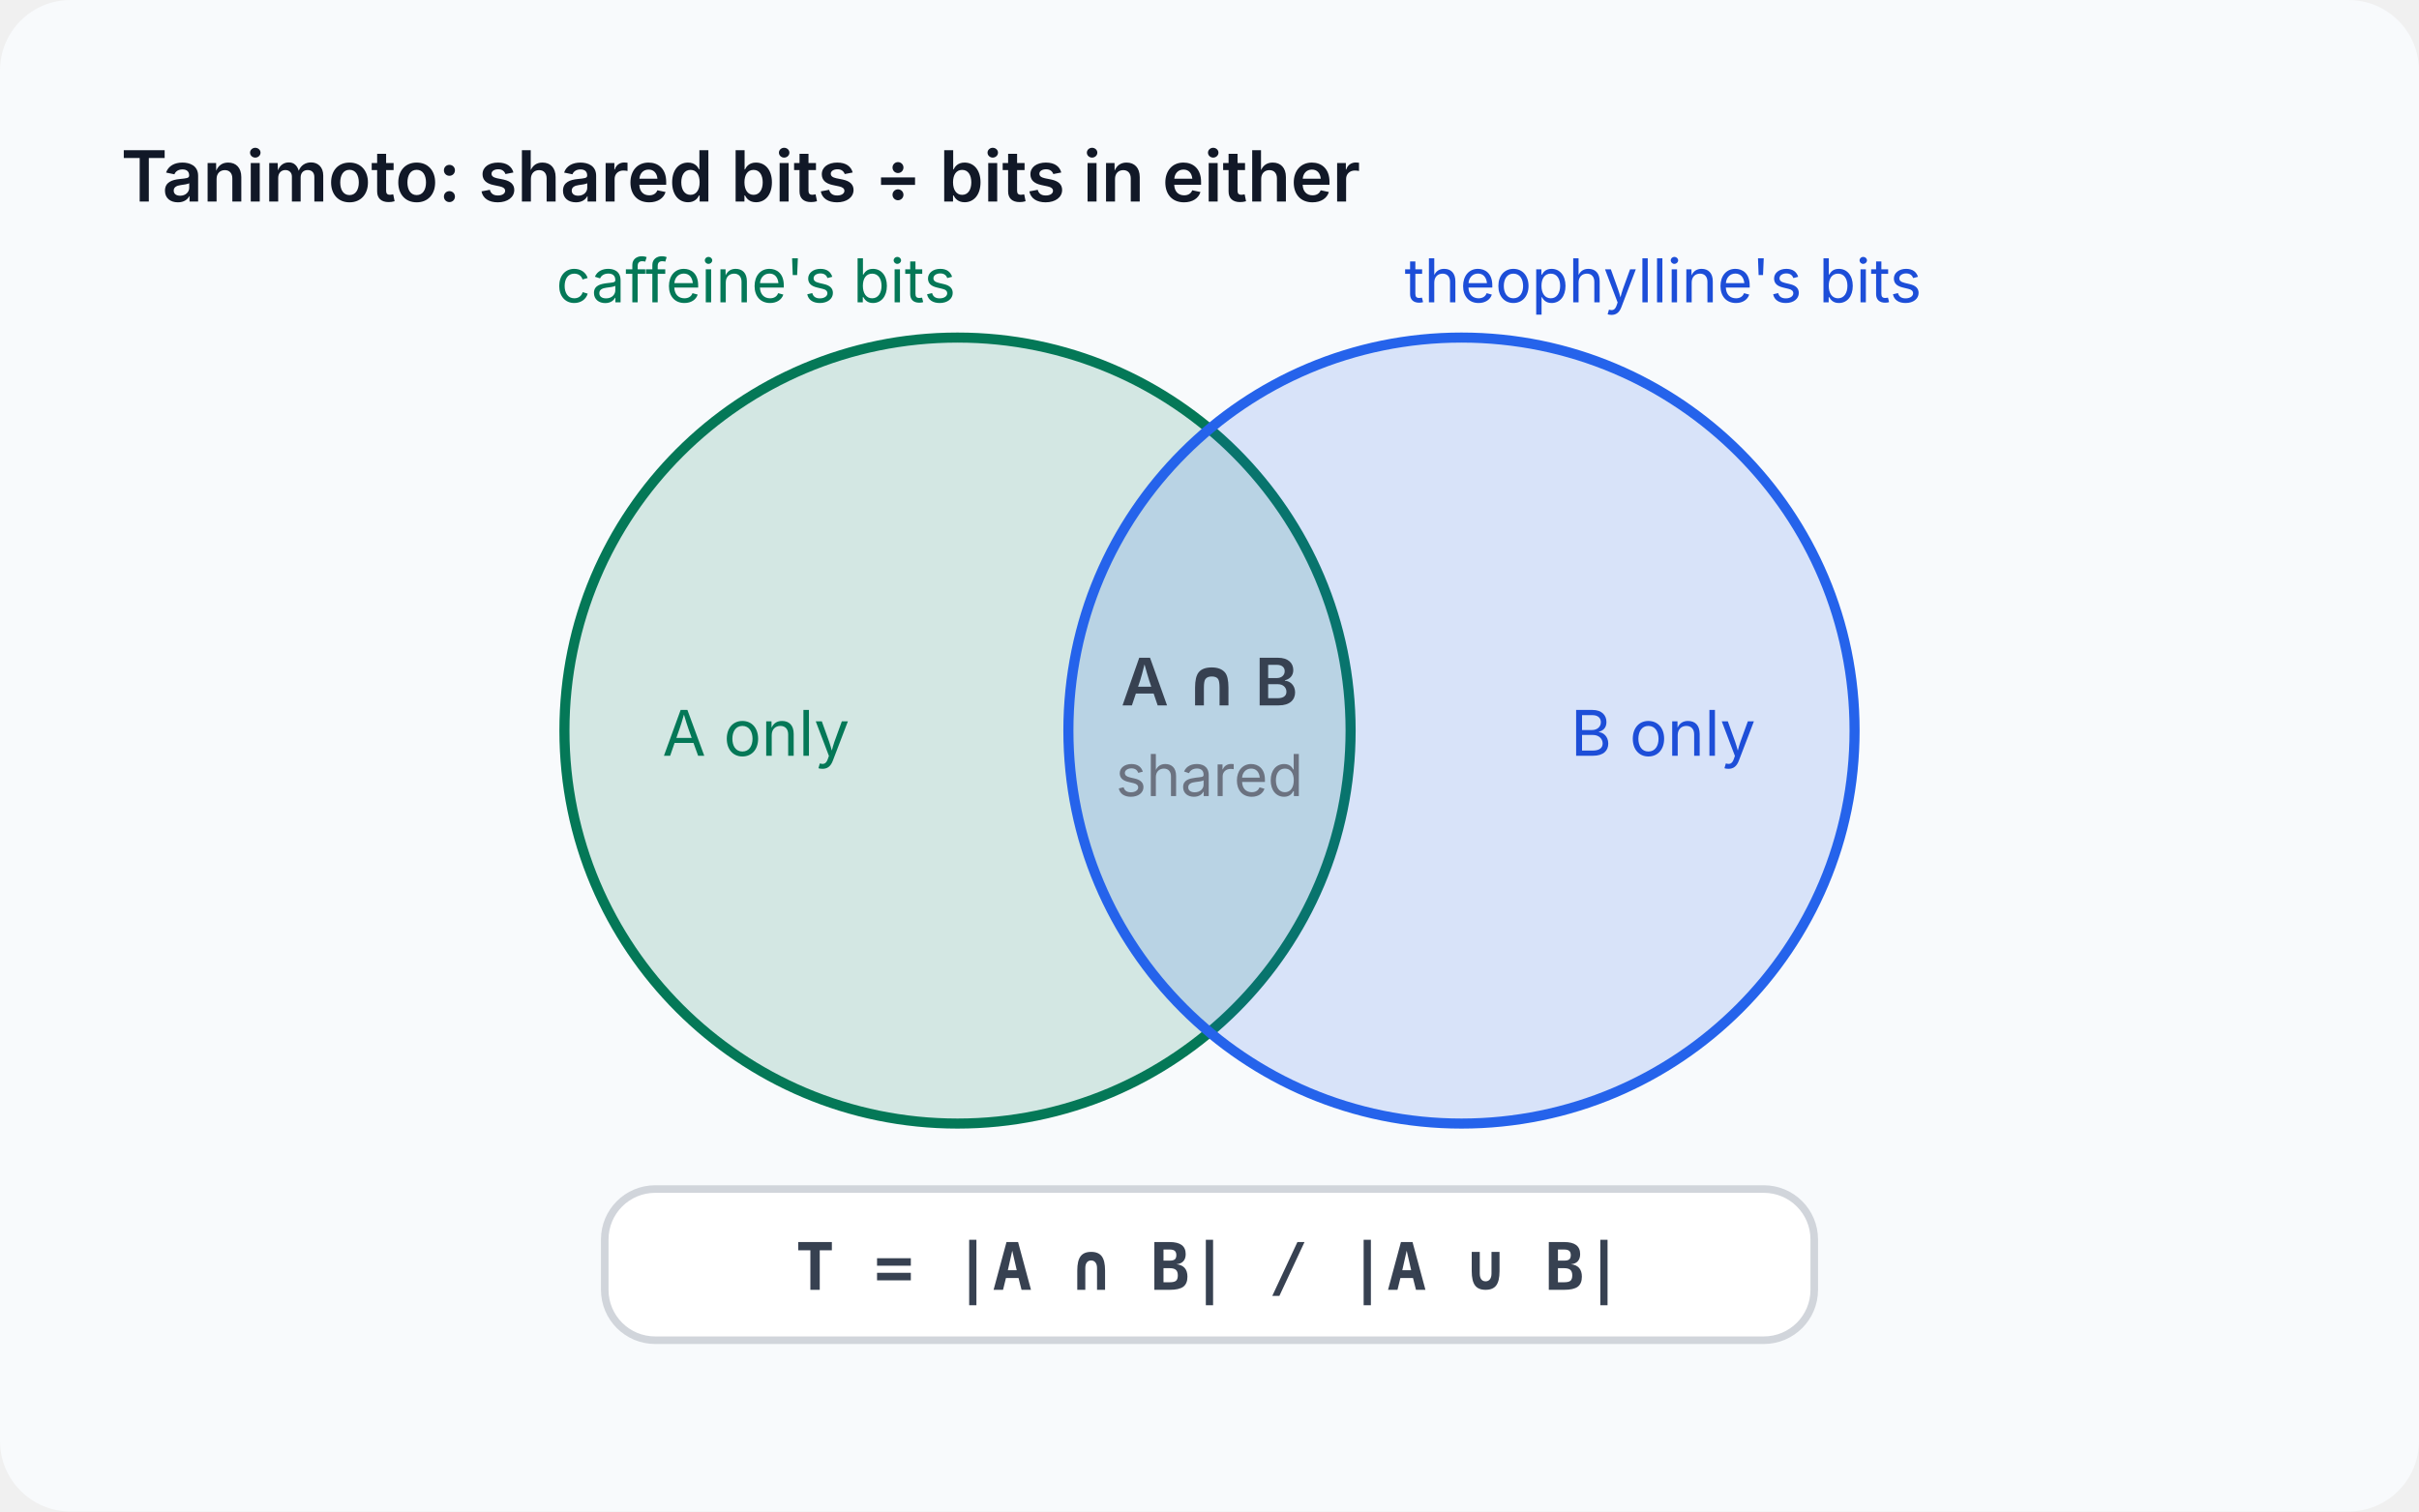
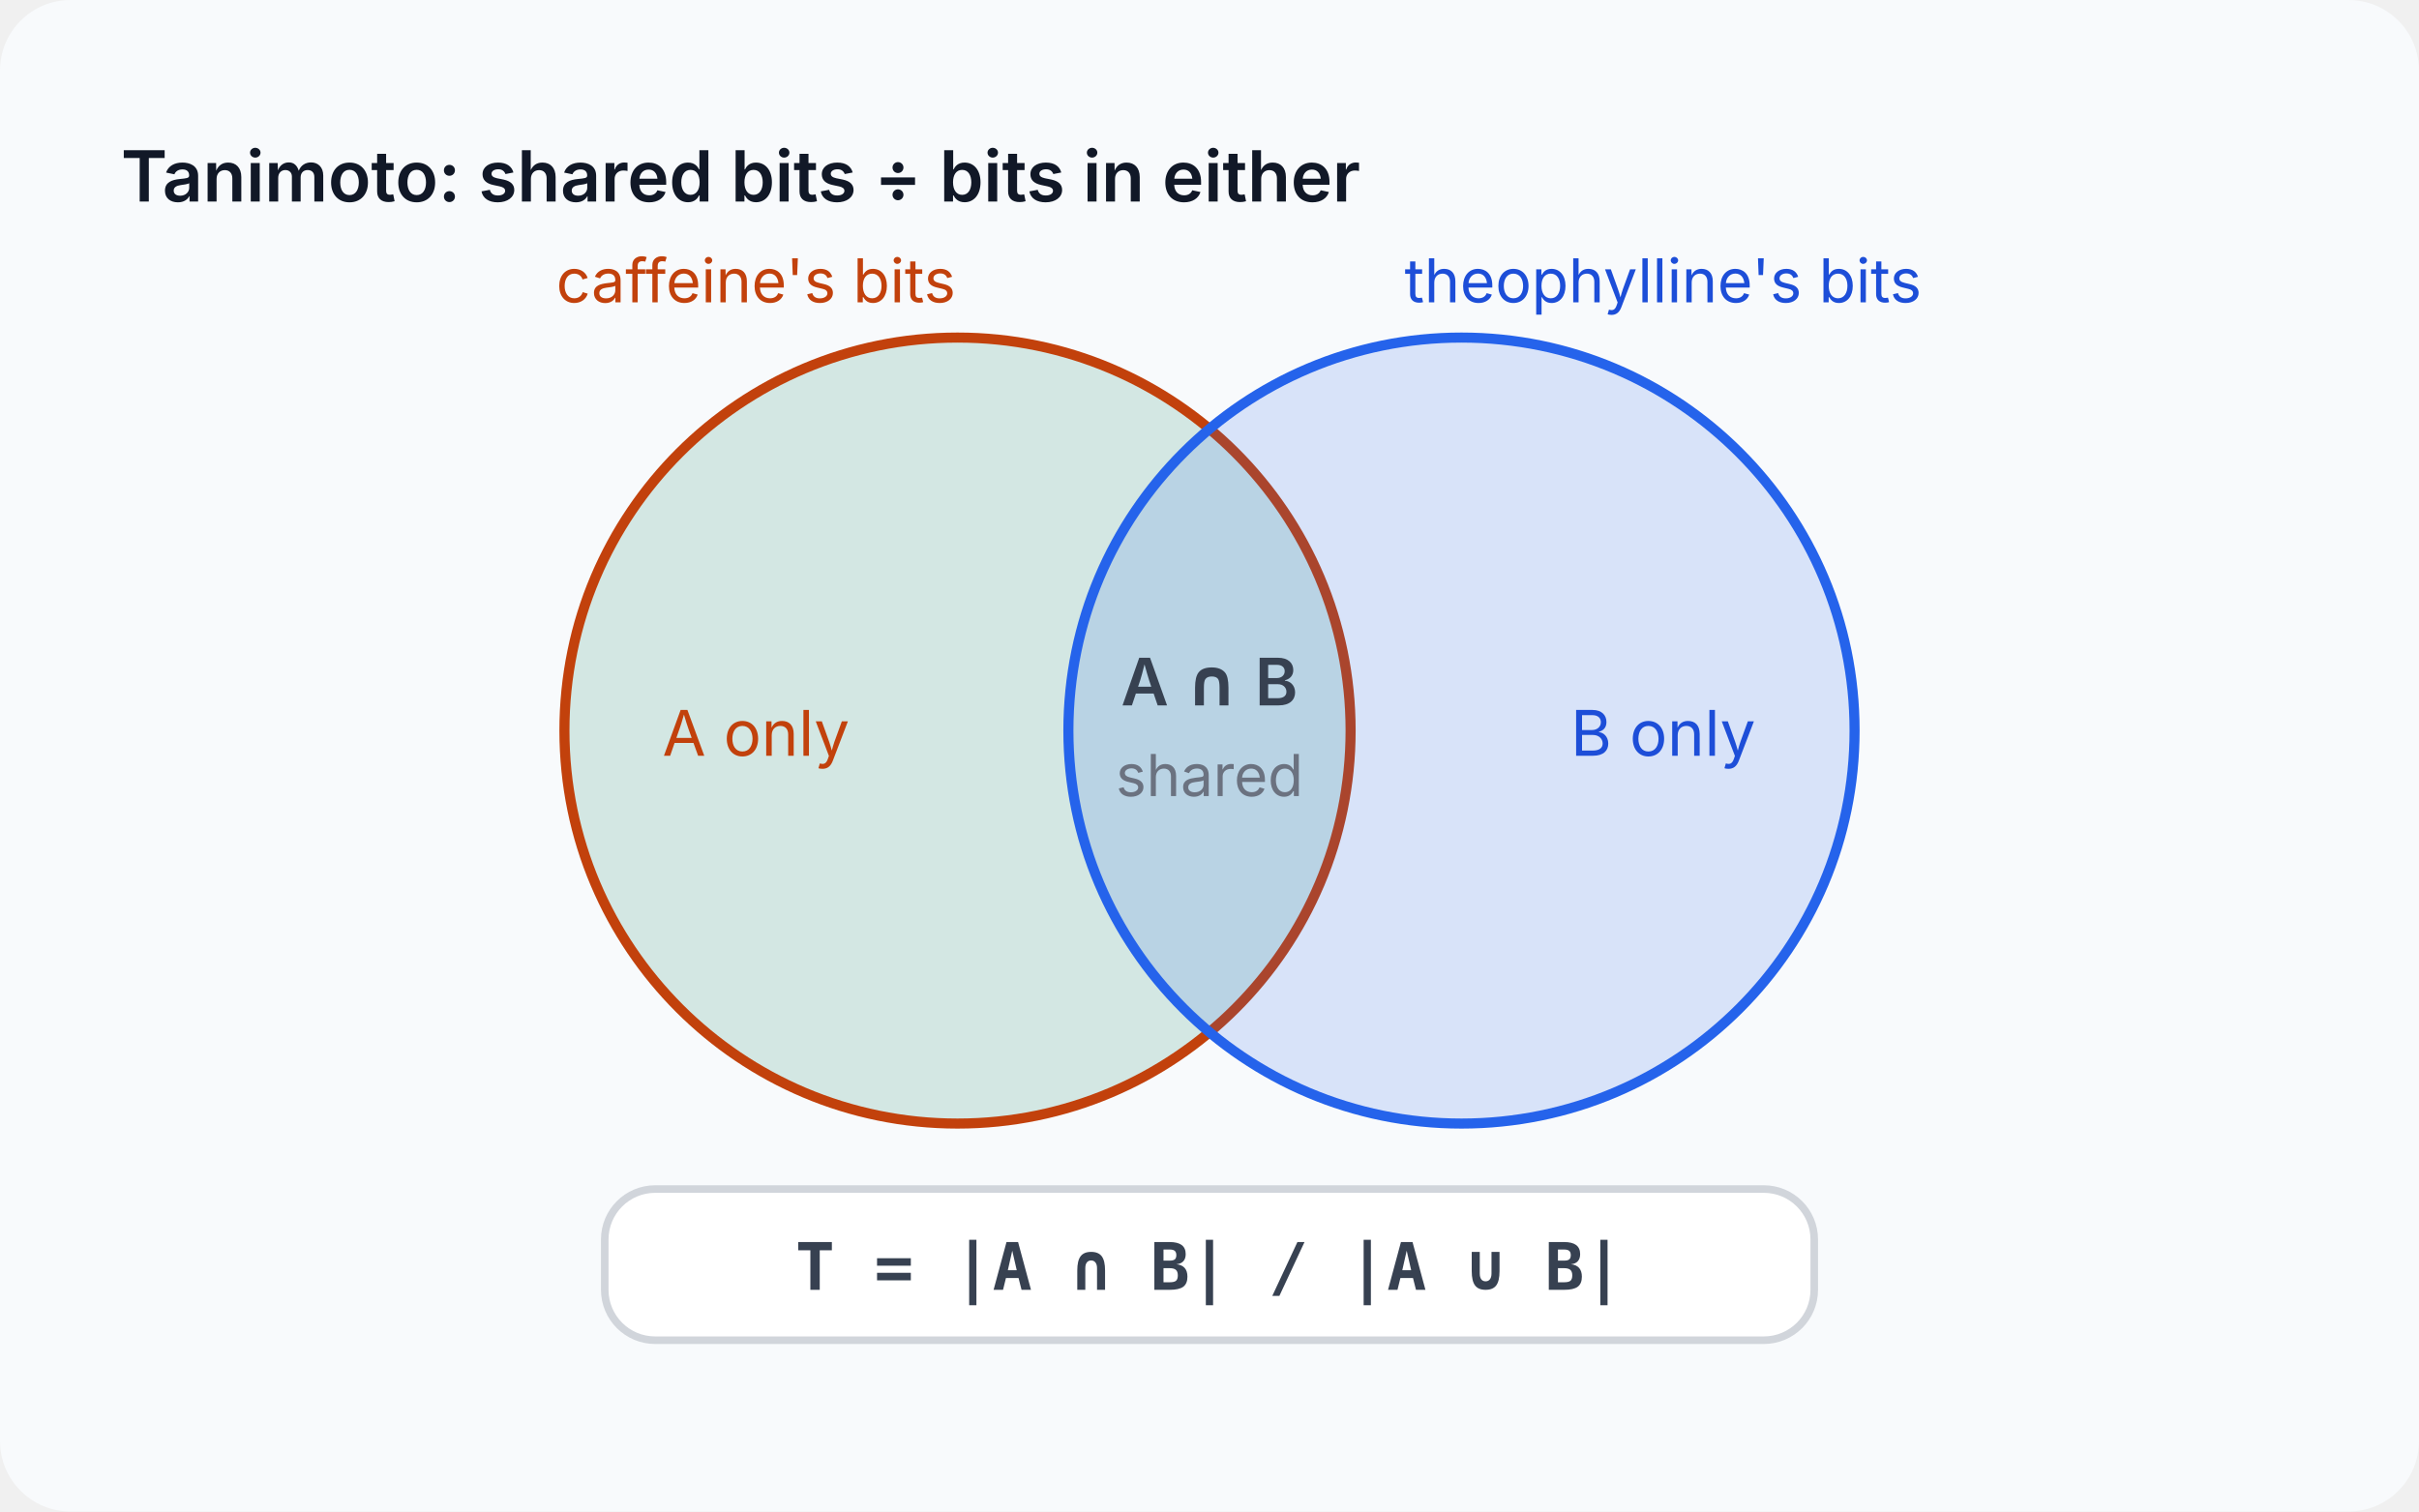
<svg xmlns="http://www.w3.org/2000/svg" viewBox="0 0 480 300" width="480" height="300" role="img">
  <rect x="0" y="0" width="480" height="300" rx="14" fill="#f8fafc" stroke="none" stroke-width="1.5" />
  <text x="24" y="40" font-size="14" fill="#111827" font-family="ui-sans-serif,system-ui,-apple-system,Segoe UI,sans-serif" text-anchor="start" font-weight="600">Tanimoto: shared bits ÷ bits in either</text>
-   <circle cx="190" cy="145" r="78" fill="rgba(4,120,87,0.15)" stroke="#047857" stroke-width="2" />
+   <circle cx="190" cy="145" r="78" fill="rgba(4,120,87,0.15)" stroke="#c2410c" stroke-width="2" />
  <circle cx="290" cy="145" r="78" fill="rgba(37,99,235,0.15)" stroke="#2563eb" stroke-width="2" />
-   <text x="150" y="150" font-size="12.5" fill="#047857" font-family="ui-sans-serif,system-ui,-apple-system,Segoe UI,sans-serif" text-anchor="middle" font-weight="normal">A only</text>
+   <text x="150" y="150" font-size="12.5" fill="#c2410c" font-family="ui-sans-serif,system-ui,-apple-system,Segoe UI,sans-serif" text-anchor="middle" font-weight="normal">A only</text>
  <text x="330" y="150" font-size="12.5" fill="#1d4ed8" font-family="ui-sans-serif,system-ui,-apple-system,Segoe UI,sans-serif" text-anchor="middle" font-weight="normal">B only</text>
  <text x="240" y="140" font-size="13" fill="#374151" font-family="ui-sans-serif,system-ui,-apple-system,Segoe UI,sans-serif" text-anchor="middle" font-weight="600">A ∩ B</text>
  <text x="240" y="158" font-size="11.5" fill="#6b7280" font-family="ui-sans-serif,system-ui,-apple-system,Segoe UI,sans-serif" text-anchor="middle" font-weight="normal">shared</text>
-   <text x="150" y="60" font-size="12" fill="#047857" font-family="ui-sans-serif,system-ui,-apple-system,Segoe UI,sans-serif" text-anchor="middle" font-weight="normal">caffeine's bits</text>
+   <text x="150" y="60" font-size="12" fill="#c2410c" font-family="ui-sans-serif,system-ui,-apple-system,Segoe UI,sans-serif" text-anchor="middle" font-weight="normal">caffeine's bits</text>
  <text x="330" y="60" font-size="12" fill="#1d4ed8" font-family="ui-sans-serif,system-ui,-apple-system,Segoe UI,sans-serif" text-anchor="middle" font-weight="normal">theophylline's bits</text>
  <rect x="120" y="236" width="240" height="30" rx="10" fill="#fff" stroke="#d1d5db" stroke-width="1.5" />
  <text x="240" y="256" font-size="13" fill="#374151" font-family="ui-monospace,SFMono-Regular,Menlo,monospace" text-anchor="middle" font-weight="600">T = |A ∩ B| / |A ∪ B|</text>
</svg>
